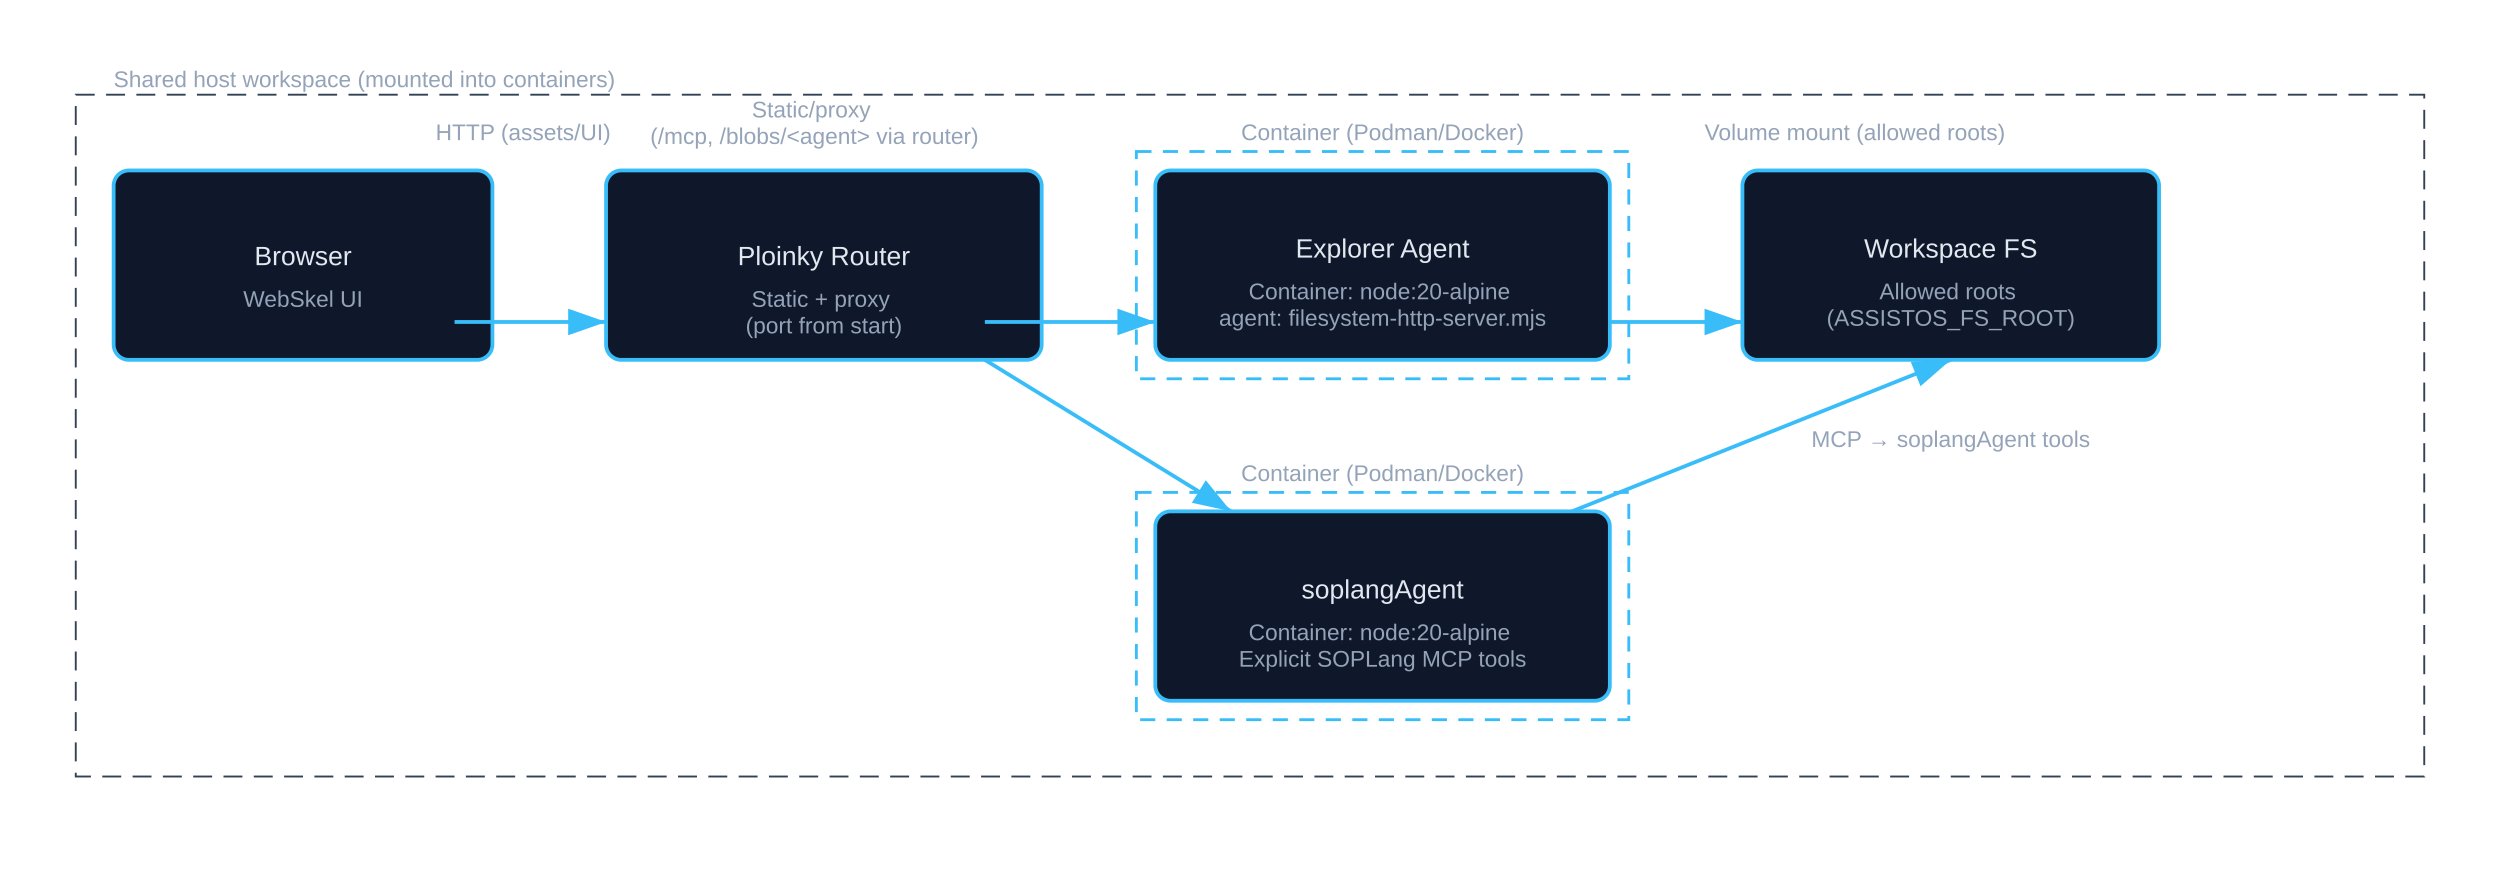
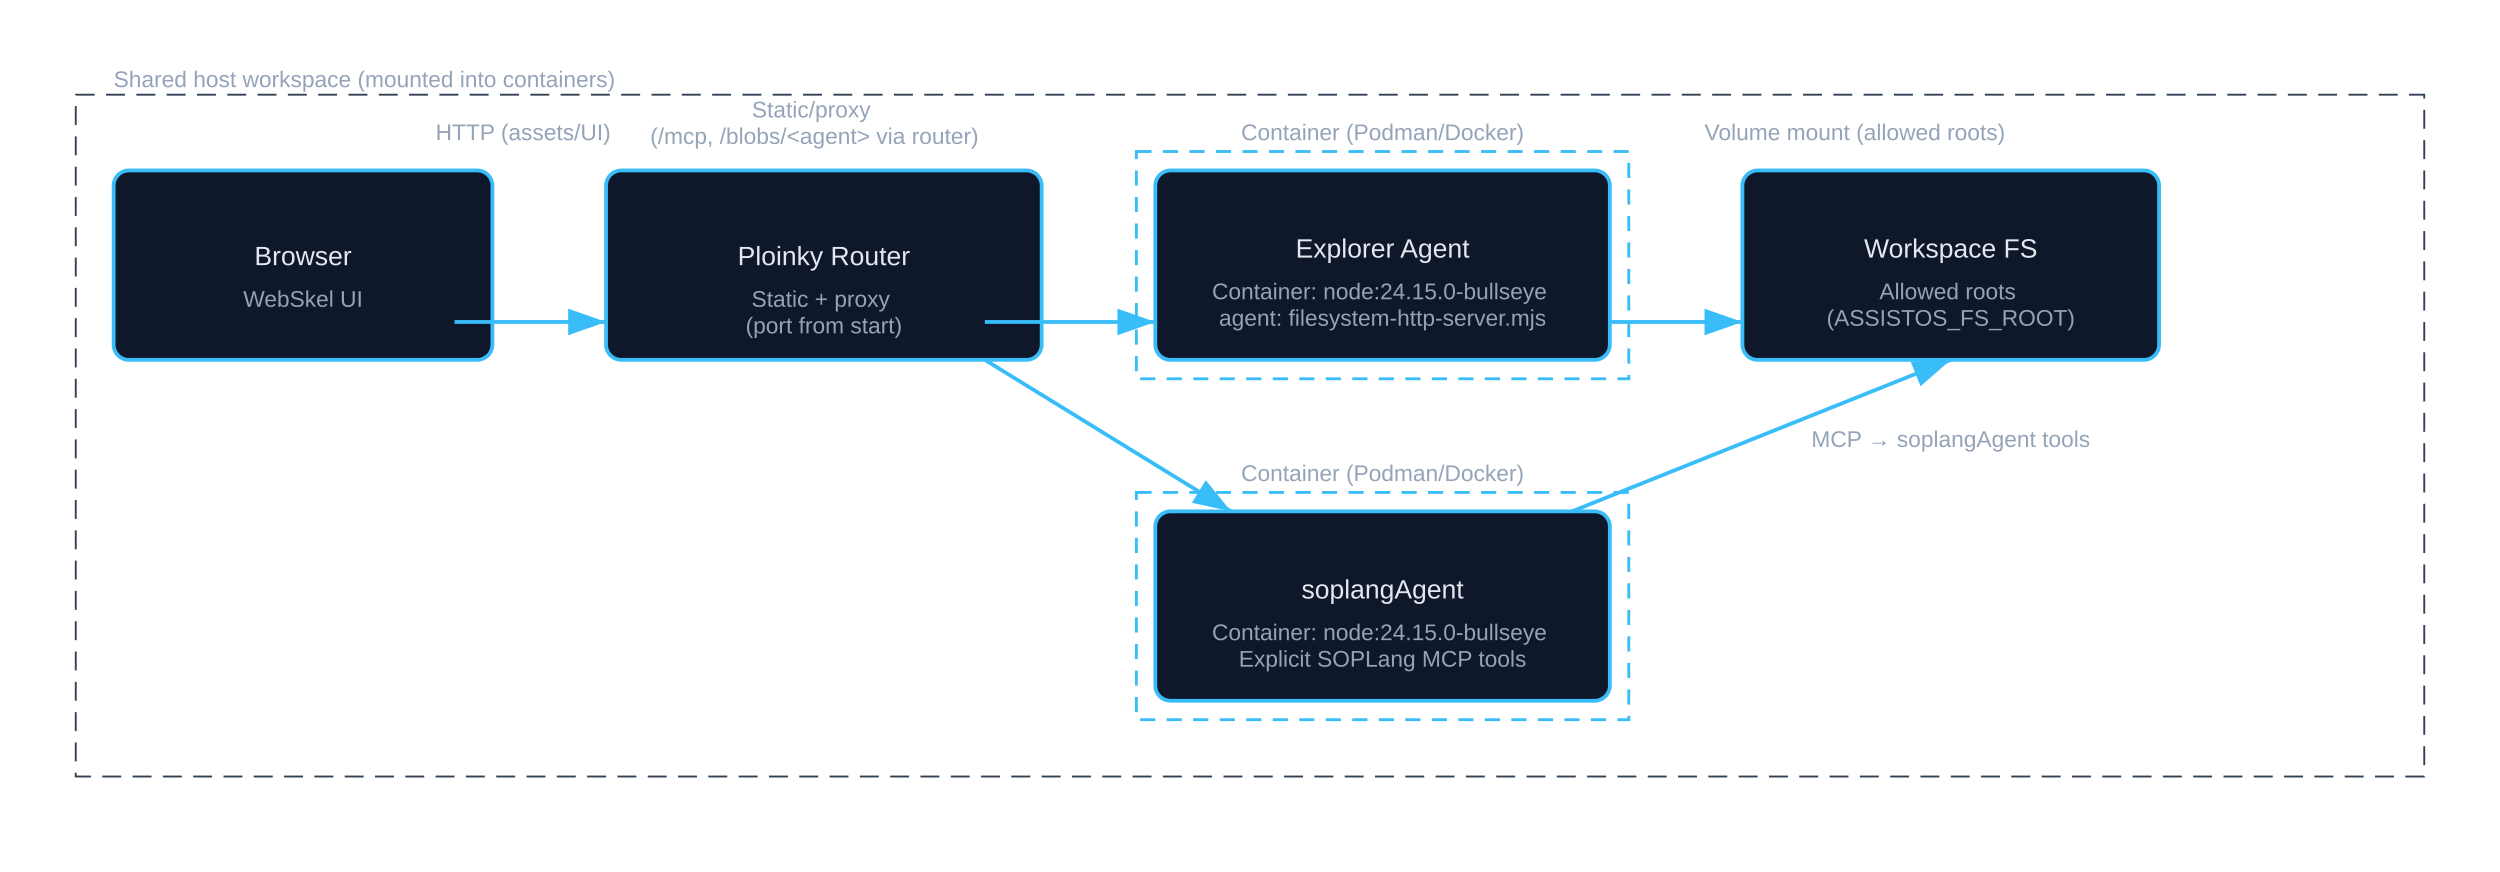
<svg xmlns="http://www.w3.org/2000/svg" viewBox="0 0 1320 460" role="img" aria-labelledby="architecture-diagram-title">
  <style>
    .node { fill: #0f172a; stroke: #38bdf8; stroke-width: 2; rx: 8; ry: 8; }
    .label { fill: #e2e8f0; font-size: 14px; font-family: Arial, sans-serif; }
    .muted { fill: #94a3b8; font-size: 12px; font-family: Arial, sans-serif; }
    .arrow { stroke: #38bdf8; stroke-width: 2; marker-end: url(#arrowhead); fill: none; }
    .dashed { stroke-dasharray: 6 4; }
  </style>
  <defs>
    <marker id="arrowhead" markerWidth="10" markerHeight="7" refX="10" refY="3.5" orient="auto">
      <polygon points="0 0, 10 3.5, 0 7" fill="#38bdf8" />
    </marker>
  </defs>
  <rect x="40" y="50" width="1240" height="360" fill="none" stroke="#334155" stroke-width="1" stroke-dasharray="10 6" />
  <text class="muted" x="60" y="46">Shared host workspace (mounted into containers)</text>
  <rect class="node" x="60" y="90" width="200" height="100" />
  <text class="label" x="160" y="140" text-anchor="middle">Browser</text>
  <text class="muted" x="160" y="162" text-anchor="middle">WebSkel UI</text>
  <rect class="node" x="320" y="90" width="230" height="100" />
  <text class="label" x="435" y="140" text-anchor="middle">Ploinky Router</text>
  <text class="muted" x="435" y="162" text-anchor="middle">
    <tspan x="435" dy="0">Static + proxy</tspan>
    <tspan x="435" dy="14">(port from start)</tspan>
  </text>
  <line class="arrow" x1="520" y1="190" x2="650" y2="270" />
  <rect x="600" y="80" width="260" height="120" fill="none" stroke="#38bdf8" stroke-width="1.5" stroke-dasharray="8 6" />
  <text class="muted" x="730" y="74" text-anchor="middle">Container (Podman/Docker)</text>
  <rect class="node" x="610" y="90" width="240" height="100" />
  <text class="label" x="730" y="136" text-anchor="middle">Explorer Agent</text>
  <text class="muted" x="730" y="158" text-anchor="middle">
-     <tspan x="730" dy="0">Container: node:20-alpine</tspan>
+     <tspan x="730" dy="0">Container: node:24.15.0-bullseye</tspan>
    <tspan x="730" dy="14">agent: filesystem-http-server.mjs</tspan>
  </text>
  <rect class="node" x="920" y="90" width="220" height="100" />
  <text class="label" x="1030" y="136" text-anchor="middle">Workspace FS</text>
  <text class="muted" x="1030" y="158" text-anchor="middle">
    <tspan x="1030" dy="0">Allowed roots</tspan>
    <tspan x="1030" dy="14">(ASSISTOS_FS_ROOT)</tspan>
  </text>
  <text class="muted" x="230" y="74">HTTP (assets/UI)</text>
  <line class="arrow" x1="240" y1="170" x2="320" y2="170" />
  <text class="muted" x="520" y="62" text-anchor="middle">
    <tspan x="430" dy="0">Static/proxy</tspan>
    <tspan x="430" dy="14">(/mcp, /blobs/&lt;agent&gt; via router)</tspan>
  </text>
  <line class="arrow" x1="520" y1="170" x2="610" y2="170" />
  <text class="muted" x="900" y="74">Volume mount (allowed roots)</text>
  <line class="arrow" x1="850" y1="170" x2="920" y2="170" />
  <rect x="600" y="260" width="260" height="120" fill="none" stroke="#38bdf8" stroke-width="1.5" stroke-dasharray="8 6" />
  <text class="muted" x="730" y="254" text-anchor="middle">Container (Podman/Docker)</text>
  <rect class="node" x="610" y="270" width="240" height="100" />
  <text class="label" x="730" y="316" text-anchor="middle">soplangAgent</text>
  <text class="muted" x="730" y="338" text-anchor="middle">
-     <tspan x="730" dy="0">Container: node:20-alpine</tspan>
+     <tspan x="730" dy="0">Container: node:24.15.0-bullseye</tspan>
    <tspan x="730" dy="14">Explicit SOPLang MCP tools</tspan>
  </text>
  <text class="muted" x="1030" y="236" text-anchor="middle">MCP → soplangAgent tools</text>
  <line class="arrow" x1="830" y1="270" x2="1030" y2="190" />
</svg>
